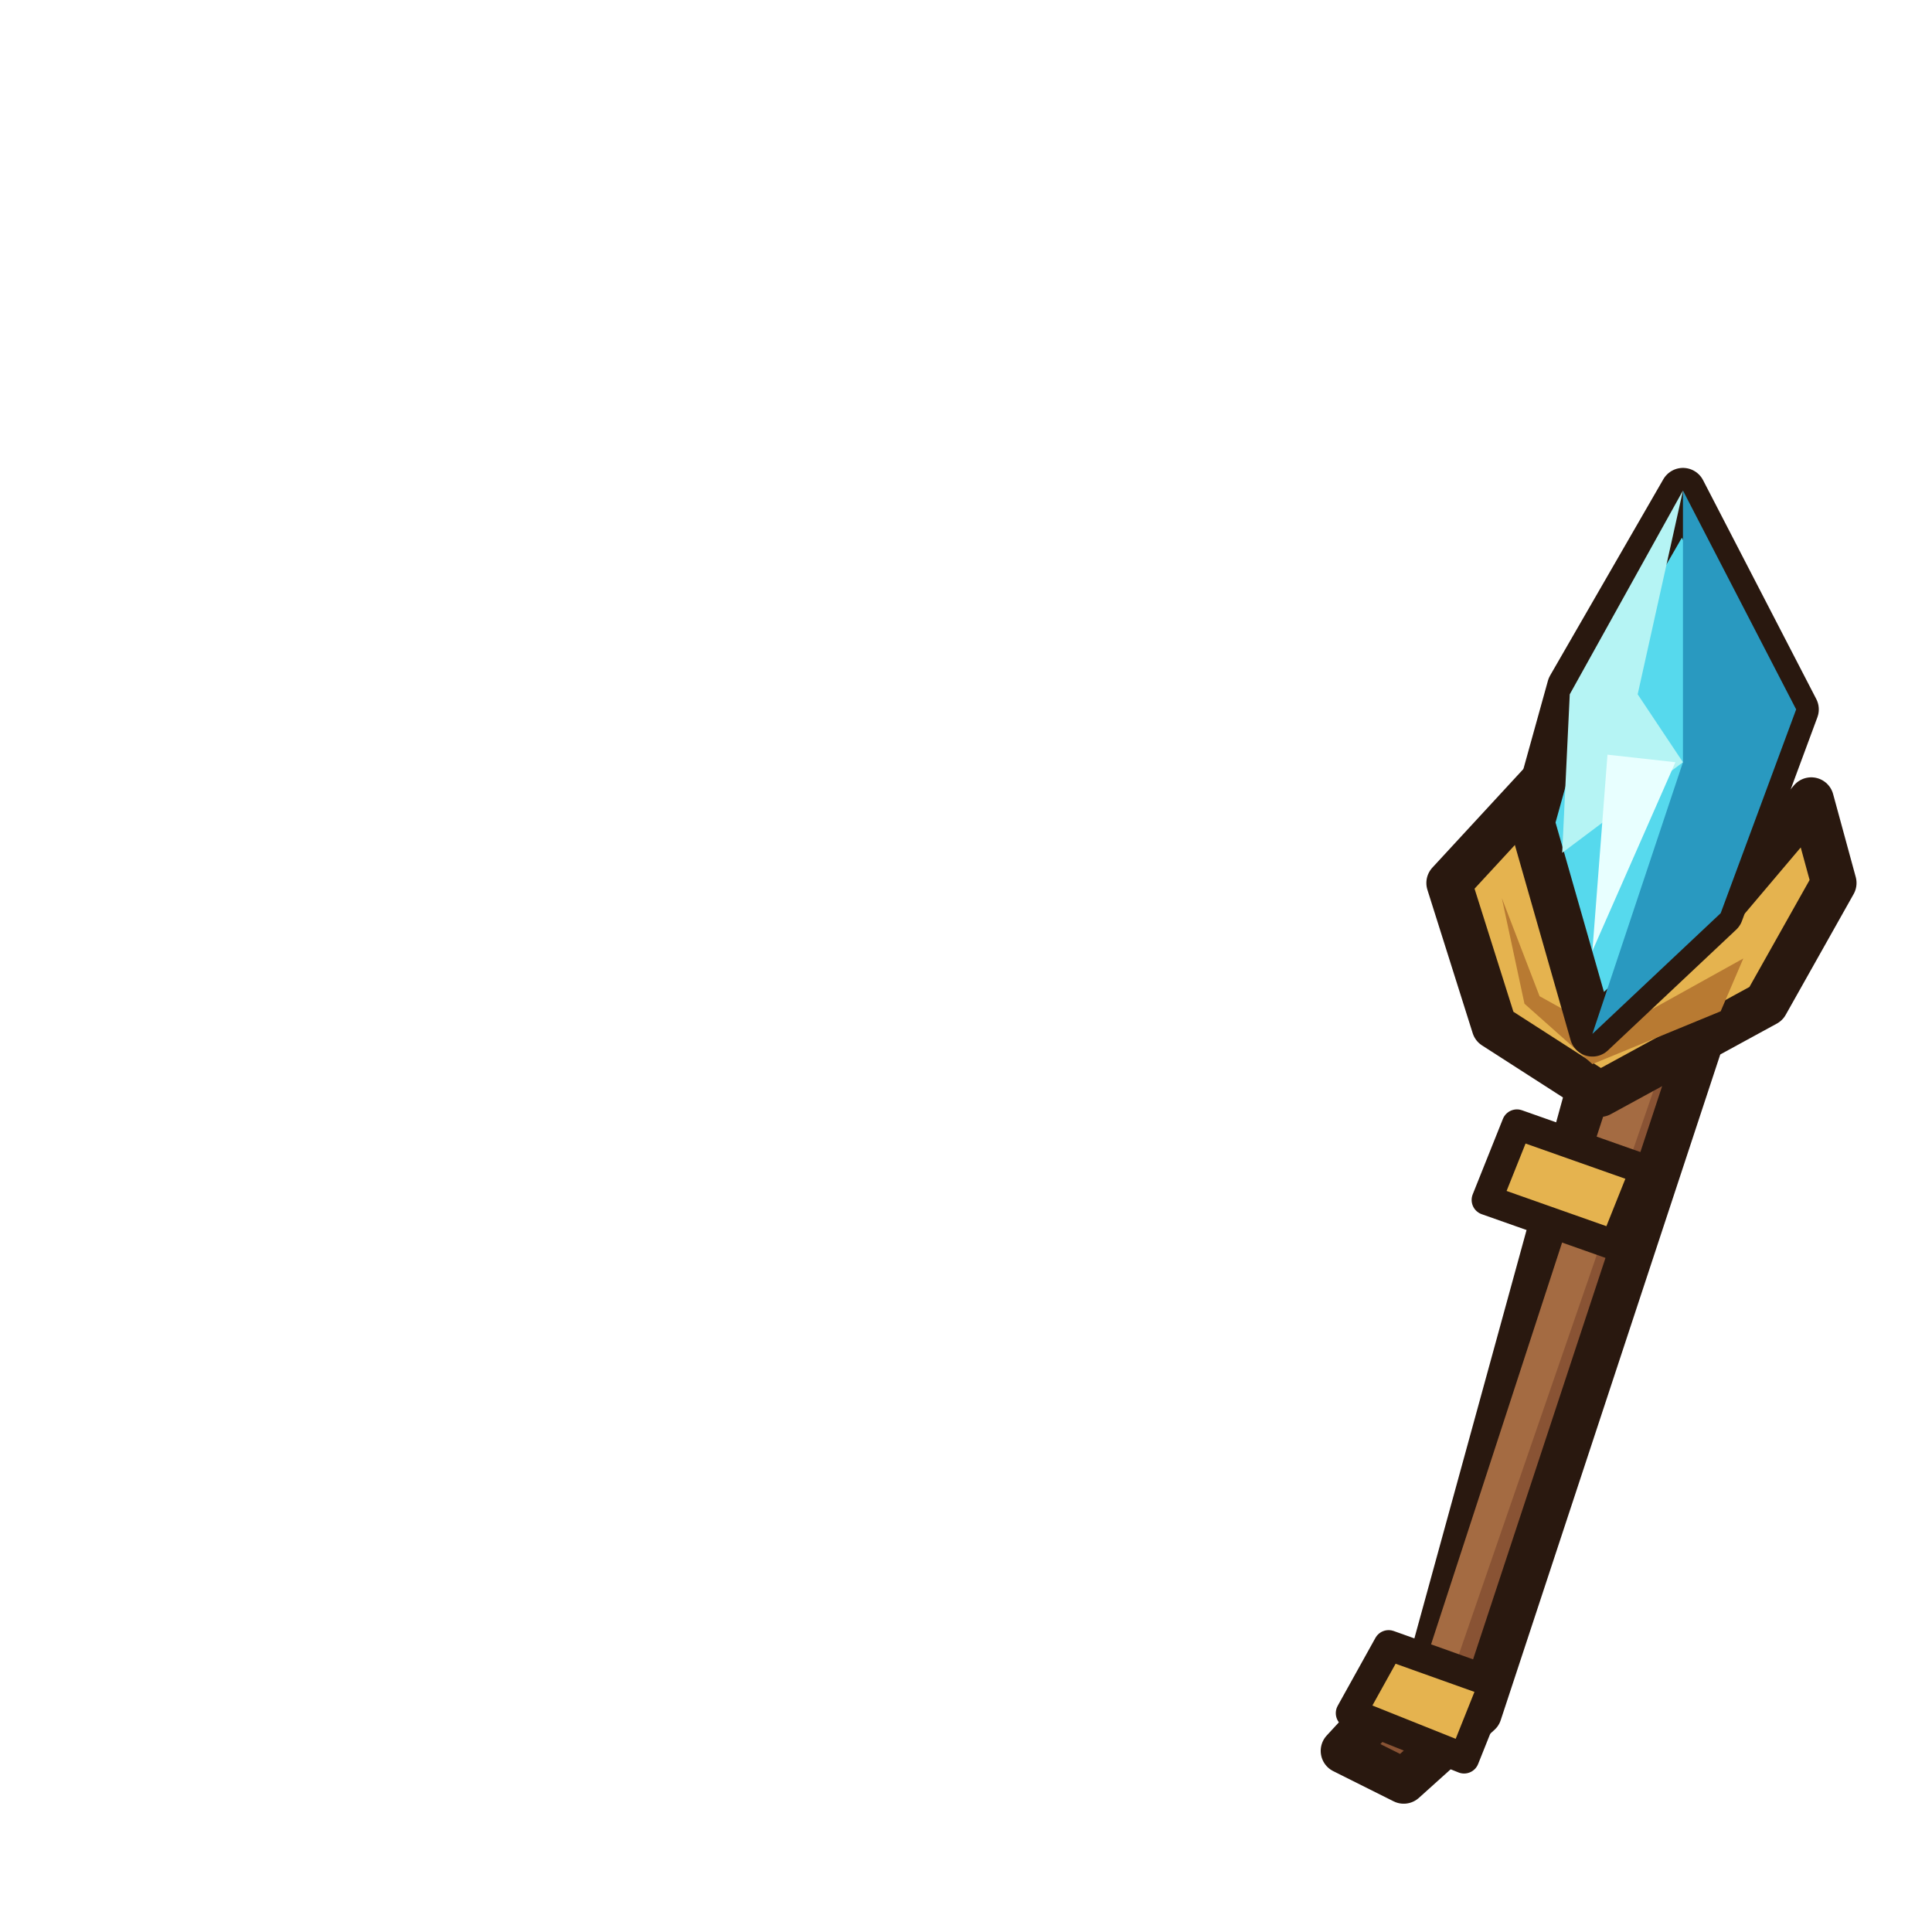
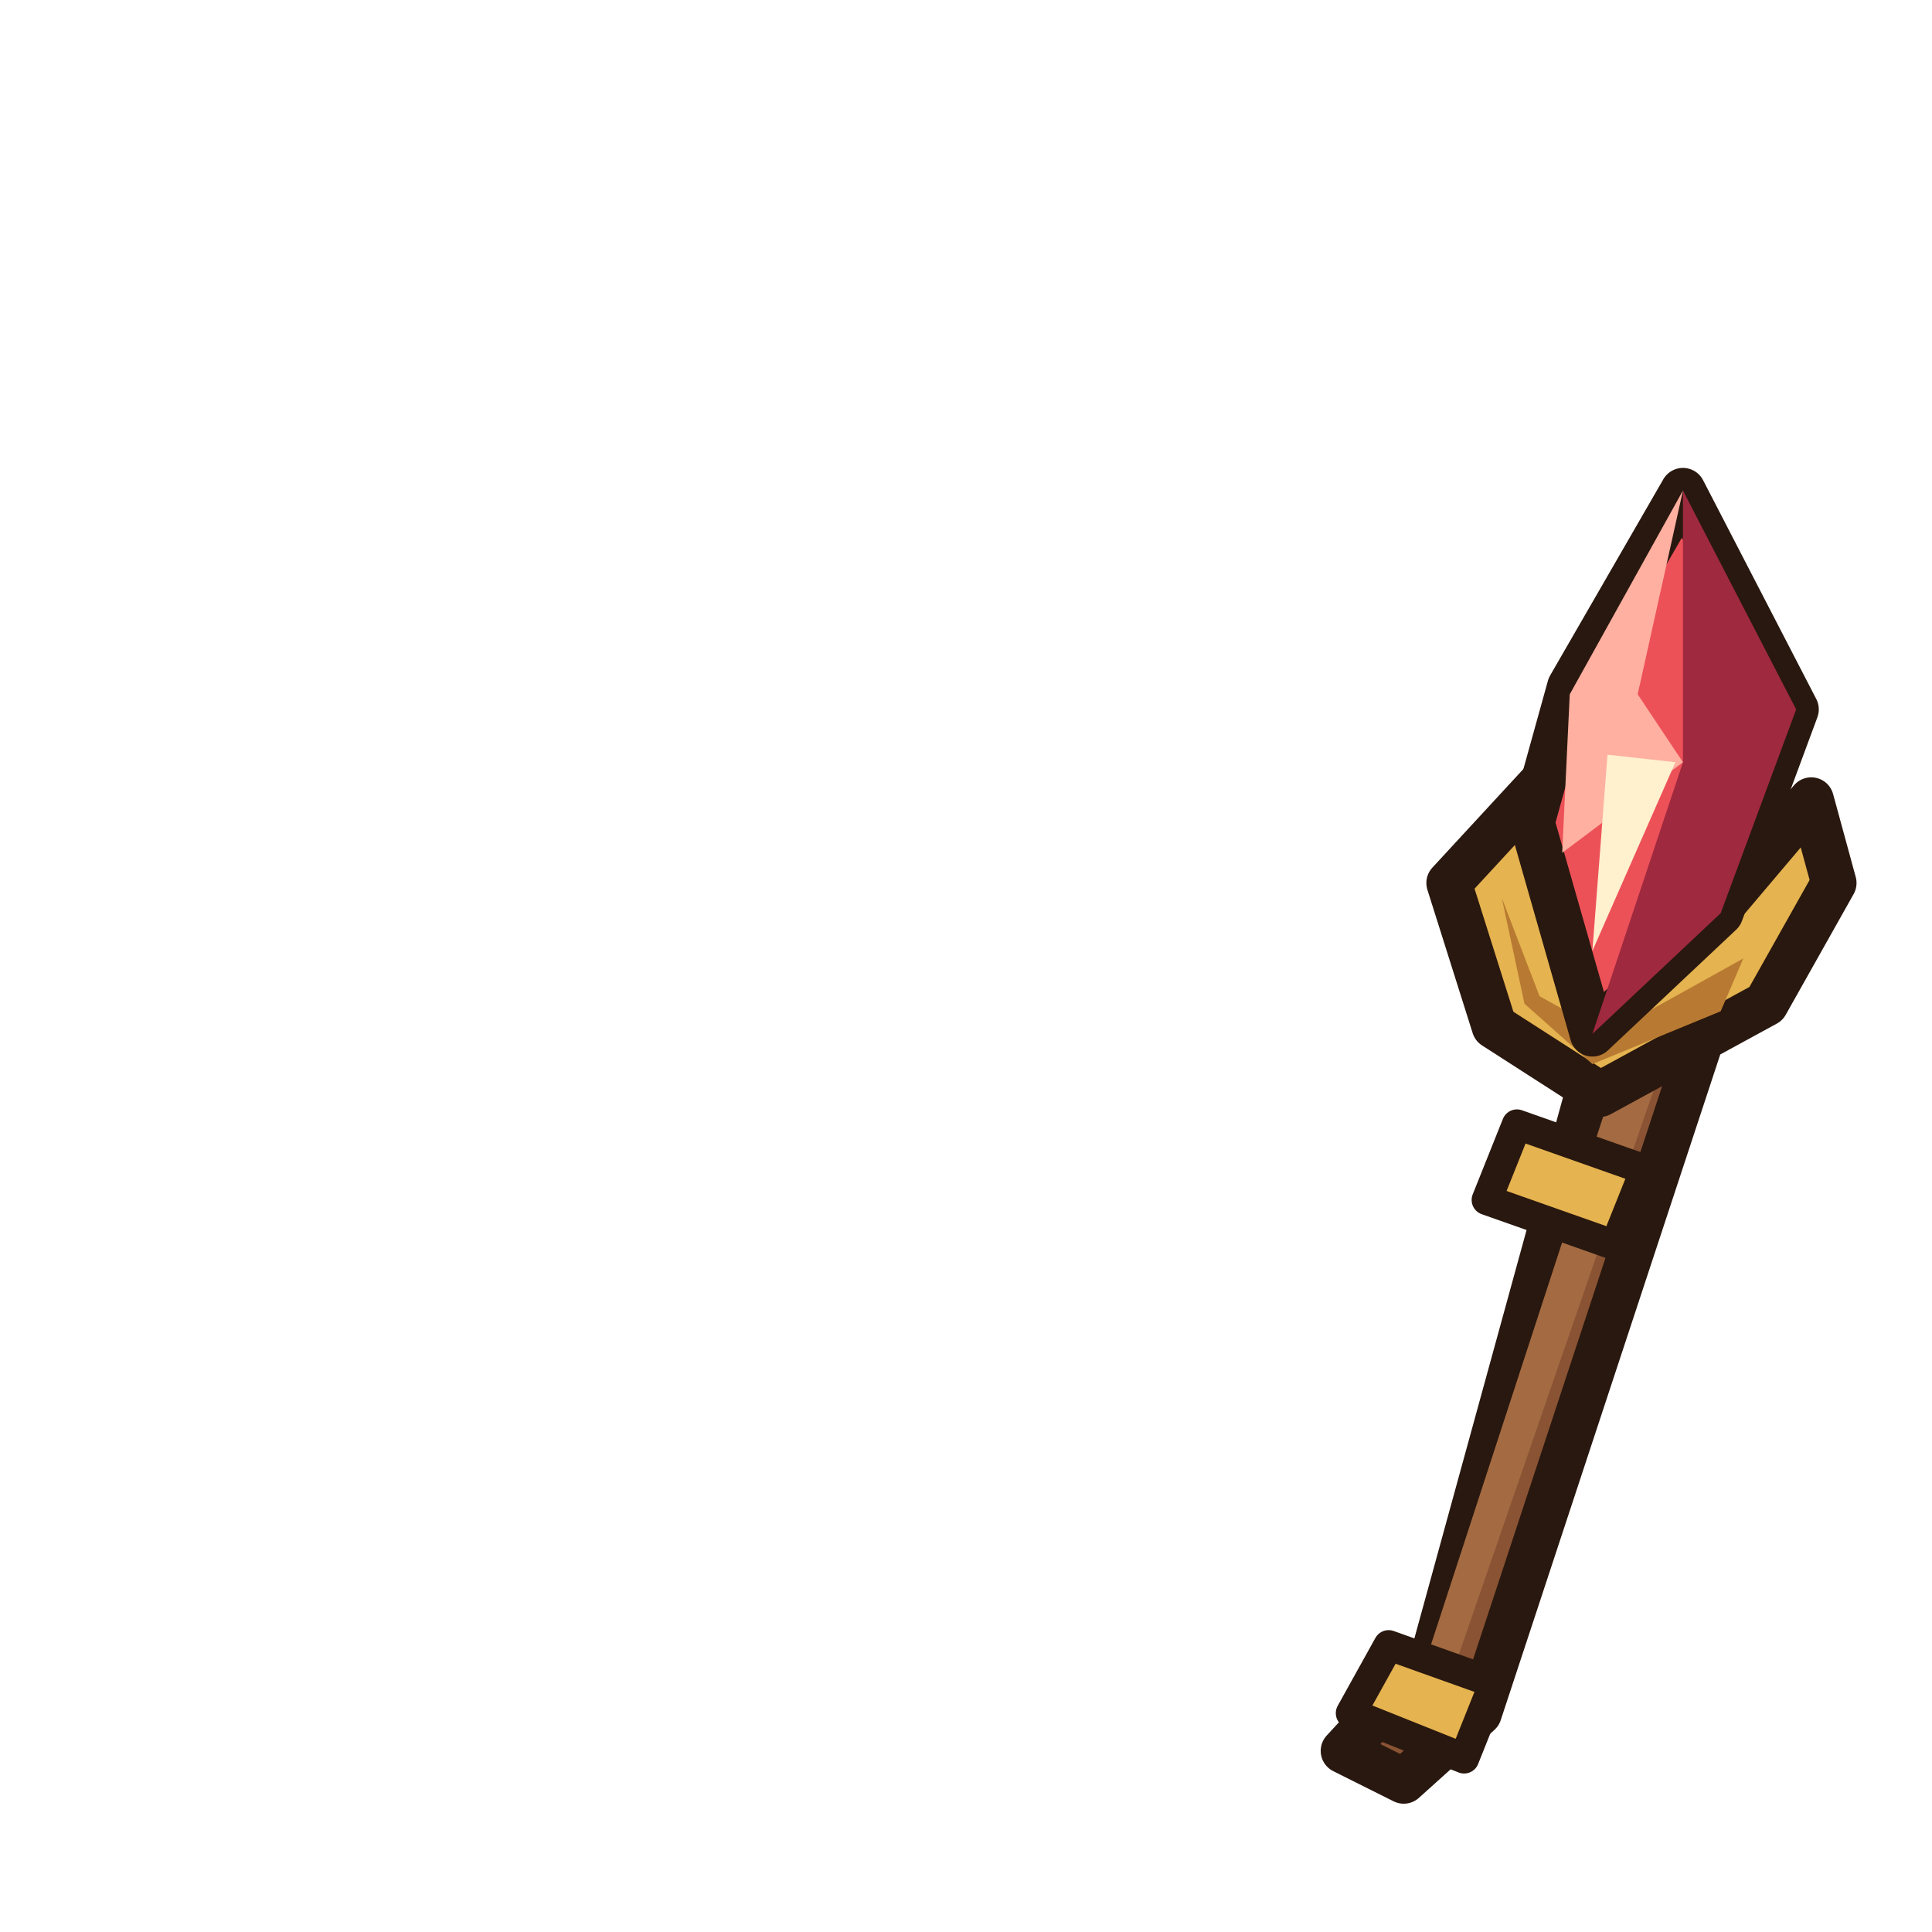
<svg xmlns="http://www.w3.org/2000/svg" width="256" height="256" viewBox="0 0 256 256">
  <g id="staff" stroke="#29180f" stroke-width="7" stroke-linecap="round" stroke-linejoin="round" data-pivot-x="203" data-pivot-y="175">
    <path d="m215 128 12 5-31 94-10 9-8-4 12-13Z" fill="#895334" stroke-width="6" />
    <path d="m216 137 5 2-29 84-6 6Z" fill="#a46b42" stroke="none" />
    <path d="m201 149 17 6-4 10-17-6Z M184 218l14 5-4 10-15-6Z" fill="#e5b34f" stroke-width="4" />
    <path d="m204 104-12 13 6 19 14 9 22-12 9-16-3-11-11 13-16 10-7-12Z" fill="#e5b34f" stroke-width="6" />
    <path d="m199 119 5 13 9 5 18-10-3 7-17 7-9-8Z" fill="#b87a32" stroke="none" />
-     <path d="m223 65 15 29-10 27-17 16-8-28 5-18Z" fill="#56d9ed" stroke-width="6" />
-     <path d="m223 65 0 36-12 36 17-16 10-27Z" fill="#2999c0" stroke="none" />
-     <path d="m208 92 15-27-6 27 6 9-16 12Z" fill="#b5f4f4" stroke="none" />
-     <path d="m213 100 9 1-11 25Z" fill="#e8ffff" stroke="none" />
+     <path d="m223 65 15 29-10 27-17 16-8-28 5-18Z" fill="#ed5158" stroke-width="6" />
+     <path d="m223 65 0 36-12 36 17-16 10-27Z" fill="#9f293f" stroke="none" />
+     <path d="m208 92 15-27-6 27 6 9-16 12Z" fill="#ffb0a0" stroke="none" />
+     <path d="m213 100 9 1-11 25Z" fill="#fff0ce" stroke="none" />
  </g>
</svg>
